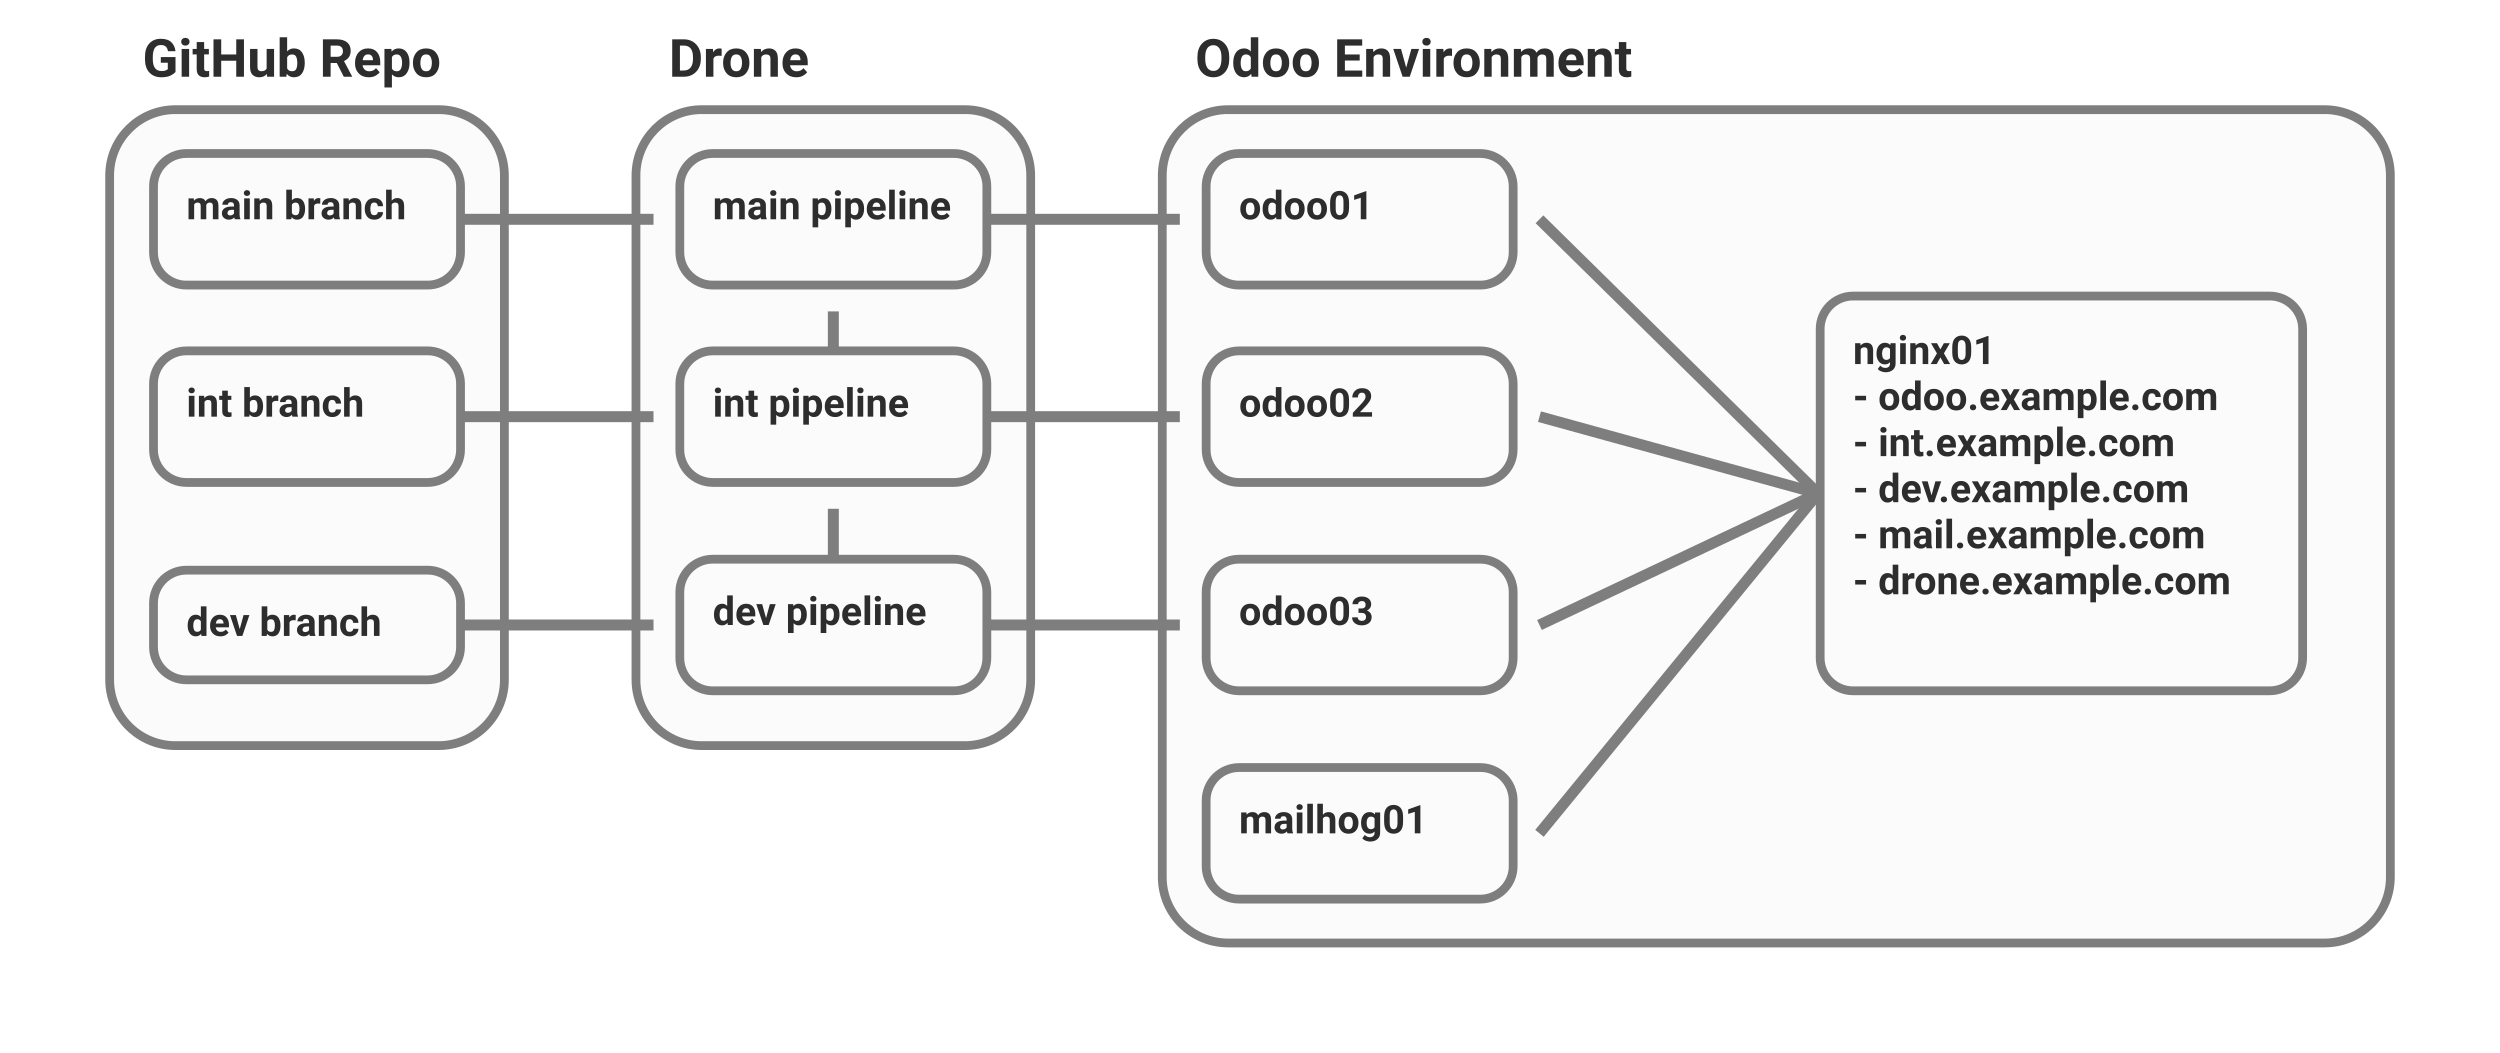
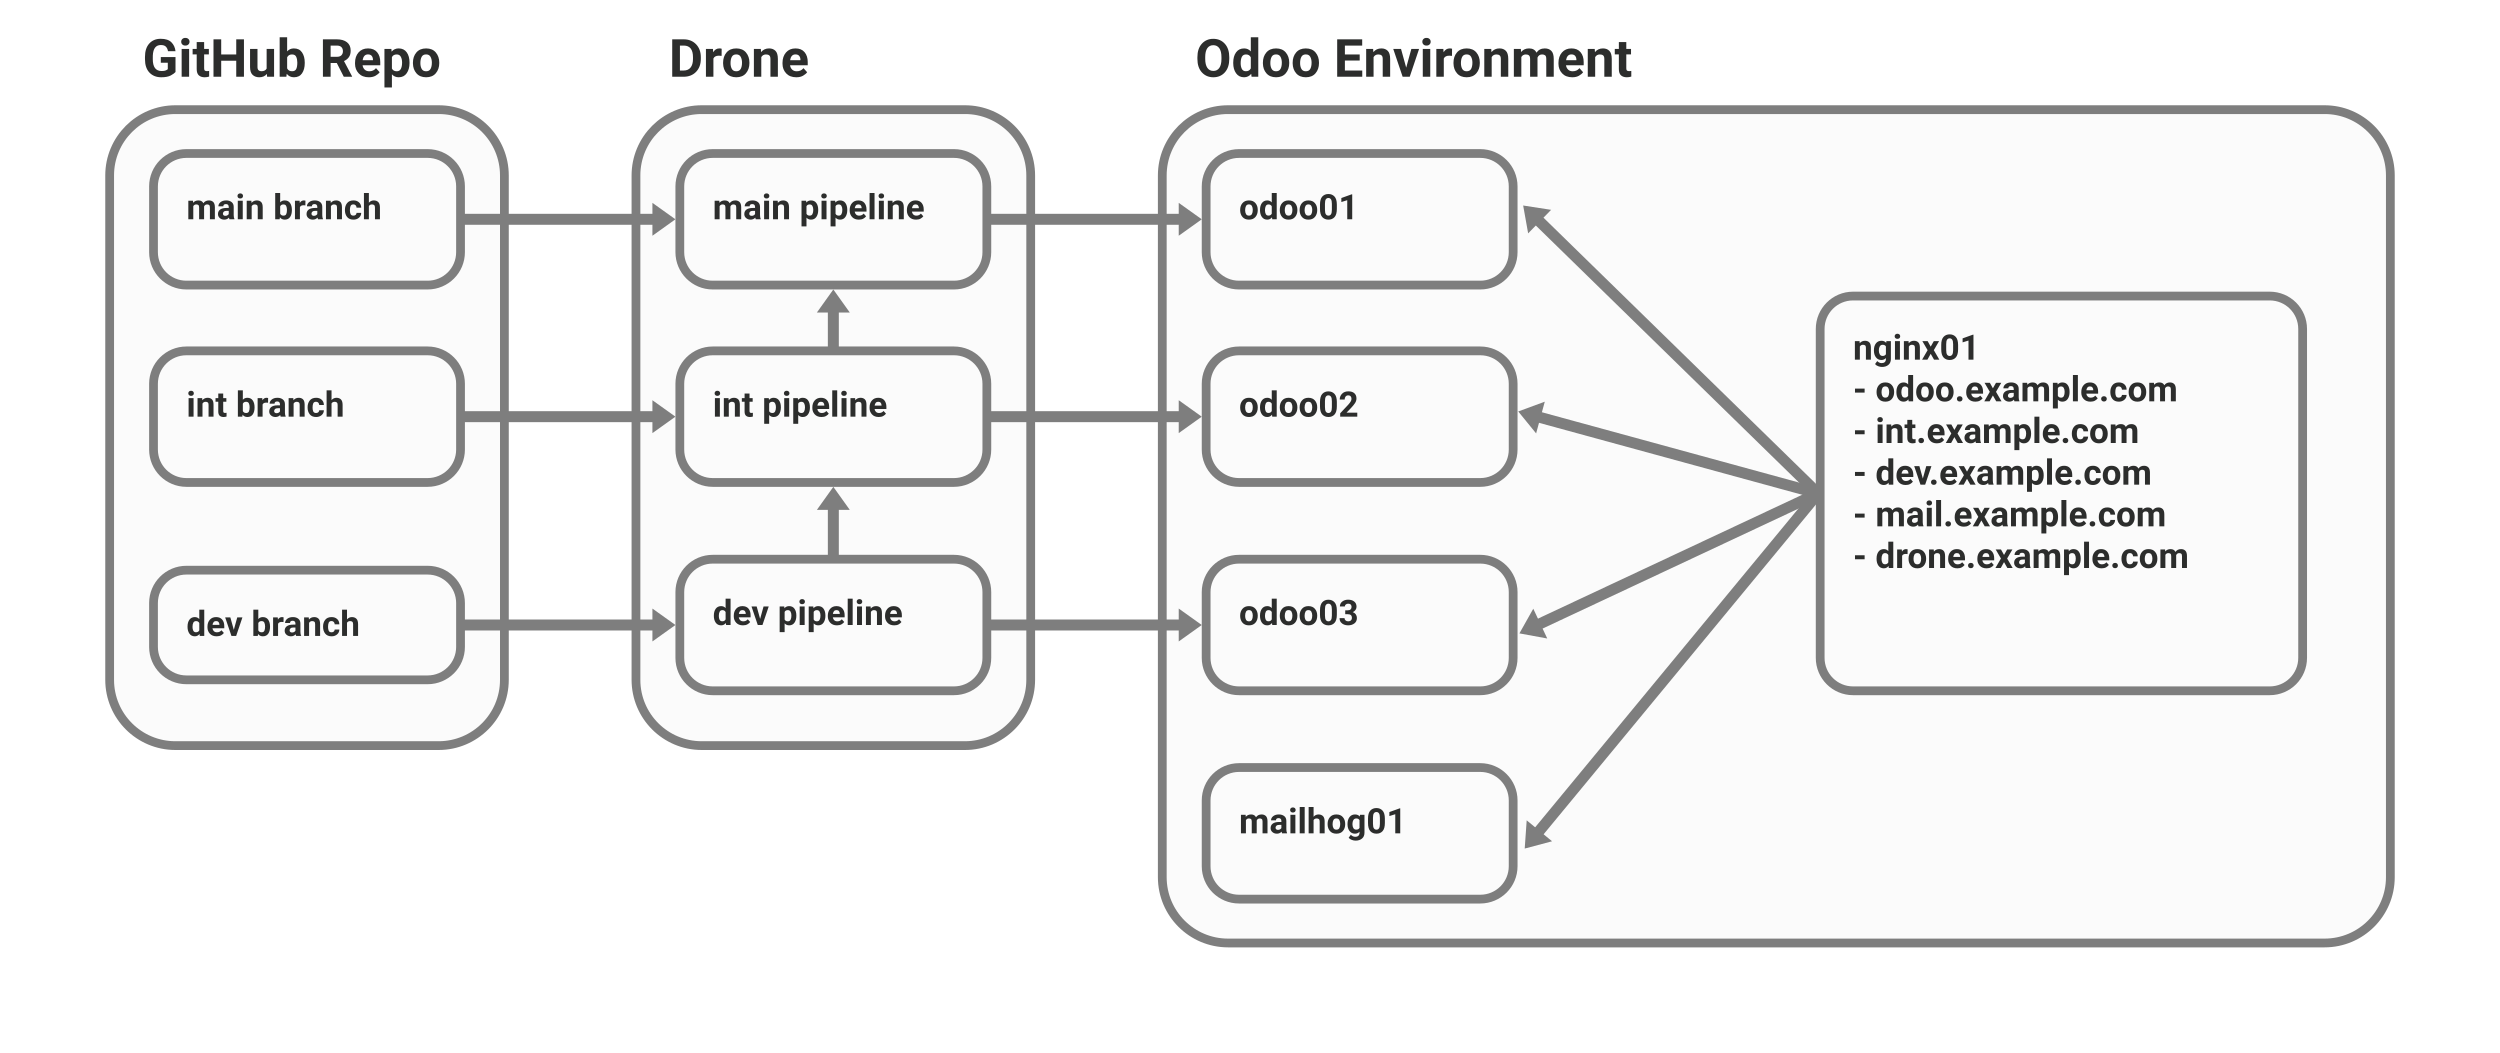
<svg xmlns="http://www.w3.org/2000/svg" viewBox="-470 -330 1140 480">
  <rect x="60" y="-280" width="560" height="380" rx="30" stroke="#7e7e7e" stroke-width="4" fill="#fbfbfb" />
  <text x="75" y="-295" font-family="Roboto, Oxygen, Ubuntu, Cantarell, sans-serif" font-size="24" font-weight="bold" fill="#2c2d2c">Odoo Environment</text>
  <rect x="-180" y="-280" width="180" height="290" rx="30" stroke="#7e7e7e" stroke-width="4" fill="#fbfbfb" />
  <text x="-165" y="-295" font-family="Roboto, Oxygen, Ubuntu, Cantarell, sans-serif" font-size="24" font-weight="bold" fill="#2c2d2c">Drone</text>
  <rect x="-420" y="-280" width="180" height="290" rx="30" stroke="#7e7e7e" stroke-width="4" fill="#fbfbfb" />
  <text x="-405" y="-295" font-family="Roboto, Oxygen, Ubuntu, Cantarell, sans-serif" font-size="24" font-weight="bold" fill="#2c2d2c">GitHub Repo</text>
-   <marker id="triangle-#7e7e7e" viewBox="0 0 10 10" refX="1" refY="5" fill="#7e7e7e" markerUnits="strokeWidth" markerWidth="3" markerHeight="3" orient="auto">
+   <marker id="arrow-end-7ca5bd1efc1a1e49" viewBox="0 0 10 10" refX="1" refY="5" fill="#7e7e7e" markerUnits="strokeWidth" markerWidth="3" markerHeight="3" orient="auto">
    <path d="M 0 0 L 7 5 L 0 10 z" />
  </marker>
-   <line x1="-259" y1="-230" x2="-172" y2="-230" stroke="#7e7e7e" stroke-width="5" marker-end="url(#triangle-#7e7e7e)" />
-   <marker id="triangle-#7e7e7e" viewBox="0 0 10 10" refX="1" refY="5" fill="#7e7e7e" markerUnits="strokeWidth" markerWidth="3" markerHeight="3" orient="auto">
+   <marker id="arrow-start-7ca5bd1efc1a1e49" viewBox="-10 -10 10 10" refX="-1" refY="-5" fill="#7e7e7e" markerUnits="strokeWidth" markerWidth="3" markerHeight="3" orient="auto">
+     <path d="M 0 0 L -7 -5 L -0 -10 z" />
+   </marker>
+   <line x1="-259" y1="-230" x2="-171" y2="-230" stroke="#7e7e7e" stroke-width="5" marker-end="url(#arrow-end-7ca5bd1efc1a1e49)" />
+   <marker id="arrow-end-a1e6383149b0cd66" viewBox="0 0 10 10" refX="1" refY="5" fill="#7e7e7e" markerUnits="strokeWidth" markerWidth="3" markerHeight="3" orient="auto">
    <path d="M 0 0 L 7 5 L 0 10 z" />
  </marker>
-   <line x1="-259" y1="-140" x2="-172" y2="-140" stroke="#7e7e7e" stroke-width="5" marker-end="url(#triangle-#7e7e7e)" />
-   <marker id="triangle-#7e7e7e" viewBox="0 0 10 10" refX="1" refY="5" fill="#7e7e7e" markerUnits="strokeWidth" markerWidth="3" markerHeight="3" orient="auto">
+   <marker id="arrow-start-a1e6383149b0cd66" viewBox="-10 -10 10 10" refX="-1" refY="-5" fill="#7e7e7e" markerUnits="strokeWidth" markerWidth="3" markerHeight="3" orient="auto">
+     <path d="M 0 0 L -7 -5 L -0 -10 z" />
+   </marker>
+   <line x1="-259" y1="-140" x2="-171" y2="-140" stroke="#7e7e7e" stroke-width="5" marker-end="url(#arrow-end-a1e6383149b0cd66)" />
+   <marker id="arrow-end-e1346014f1ed3340" viewBox="0 0 10 10" refX="1" refY="5" fill="#7e7e7e" markerUnits="strokeWidth" markerWidth="3" markerHeight="3" orient="auto">
    <path d="M 0 0 L 7 5 L 0 10 z" />
  </marker>
-   <line x1="-259" y1="-45" x2="-172" y2="-45" stroke="#7e7e7e" stroke-width="5" marker-end="url(#triangle-#7e7e7e)" />
-   <marker id="triangle-#7e7e7e" viewBox="0 0 10 10" refX="1" refY="5" fill="#7e7e7e" markerUnits="strokeWidth" markerWidth="3" markerHeight="3" orient="auto">
+   <marker id="arrow-start-e1346014f1ed3340" viewBox="-10 -10 10 10" refX="-1" refY="-5" fill="#7e7e7e" markerUnits="strokeWidth" markerWidth="3" markerHeight="3" orient="auto">
+     <path d="M 0 0 L -7 -5 L -0 -10 z" />
+   </marker>
+   <line x1="-259" y1="-45" x2="-171" y2="-45" stroke="#7e7e7e" stroke-width="5" marker-end="url(#arrow-end-e1346014f1ed3340)" />
+   <marker id="arrow-end-00c5877677d651af" viewBox="0 0 10 10" refX="1" refY="5" fill="#7e7e7e" markerUnits="strokeWidth" markerWidth="3" markerHeight="3" orient="auto">
    <path d="M 0 0 L 7 5 L 0 10 z" />
  </marker>
-   <line x1="359" y1="-105" x2="232" y2="-230" stroke="#7e7e7e" stroke-width="5" marker-end="url(#triangle-#7e7e7e)" />
-   <marker id="triangle-#7e7e7e" viewBox="0 0 10 10" refX="1" refY="5" fill="#7e7e7e" markerUnits="strokeWidth" markerWidth="3" markerHeight="3" orient="auto">
+   <marker id="arrow-start-00c5877677d651af" viewBox="-10 -10 10 10" refX="-1" refY="-5" fill="#7e7e7e" markerUnits="strokeWidth" markerWidth="3" markerHeight="3" orient="auto">
+     <path d="M 0 0 L -7 -5 L -0 -10 z" />
+   </marker>
+   <line x1="359" y1="-105" x2="231" y2="-230" stroke="#7e7e7e" stroke-width="5" marker-end="url(#arrow-end-00c5877677d651af)" />
+   <marker id="arrow-end-822bc1fa15f70d60" viewBox="0 0 10 10" refX="1" refY="5" fill="#7e7e7e" markerUnits="strokeWidth" markerWidth="3" markerHeight="3" orient="auto">
    <path d="M 0 0 L 7 5 L 0 10 z" />
  </marker>
-   <line x1="359" y1="-105" x2="232" y2="-140" stroke="#7e7e7e" stroke-width="5" marker-end="url(#triangle-#7e7e7e)" />
-   <marker id="triangle-#7e7e7e" viewBox="0 0 10 10" refX="1" refY="5" fill="#7e7e7e" markerUnits="strokeWidth" markerWidth="3" markerHeight="3" orient="auto">
+   <marker id="arrow-start-822bc1fa15f70d60" viewBox="-10 -10 10 10" refX="-1" refY="-5" fill="#7e7e7e" markerUnits="strokeWidth" markerWidth="3" markerHeight="3" orient="auto">
+     <path d="M 0 0 L -7 -5 L -0 -10 z" />
+   </marker>
+   <line x1="359" y1="-105" x2="231" y2="-140" stroke="#7e7e7e" stroke-width="5" marker-end="url(#arrow-end-822bc1fa15f70d60)" />
+   <marker id="arrow-end-987a25c93d7fe1ae" viewBox="0 0 10 10" refX="1" refY="5" fill="#7e7e7e" markerUnits="strokeWidth" markerWidth="3" markerHeight="3" orient="auto">
    <path d="M 0 0 L 7 5 L 0 10 z" />
  </marker>
-   <line x1="359" y1="-105" x2="232" y2="-45" stroke="#7e7e7e" stroke-width="5" marker-end="url(#triangle-#7e7e7e)" />
-   <marker id="triangle-#7e7e7e" viewBox="0 0 10 10" refX="1" refY="5" fill="#7e7e7e" markerUnits="strokeWidth" markerWidth="3" markerHeight="3" orient="auto">
+   <marker id="arrow-start-987a25c93d7fe1ae" viewBox="-10 -10 10 10" refX="-1" refY="-5" fill="#7e7e7e" markerUnits="strokeWidth" markerWidth="3" markerHeight="3" orient="auto">
+     <path d="M 0 0 L -7 -5 L -0 -10 z" />
+   </marker>
+   <line x1="359" y1="-105" x2="231" y2="-45" stroke="#7e7e7e" stroke-width="5" marker-end="url(#arrow-end-987a25c93d7fe1ae)" />
+   <marker id="arrow-end-3bd25001e2127eed" viewBox="0 0 10 10" refX="1" refY="5" fill="#7e7e7e" markerUnits="strokeWidth" markerWidth="3" markerHeight="3" orient="auto">
    <path d="M 0 0 L 7 5 L 0 10 z" />
  </marker>
-   <line x1="359" y1="-105" x2="232" y2="50" stroke="#7e7e7e" stroke-width="5" marker-end="url(#triangle-#7e7e7e)" />
-   <marker id="triangle-#7e7e7e" viewBox="0 0 10 10" refX="1" refY="5" fill="#7e7e7e" markerUnits="strokeWidth" markerWidth="3" markerHeight="3" orient="auto">
+   <marker id="arrow-start-3bd25001e2127eed" viewBox="-10 -10 10 10" refX="-1" refY="-5" fill="#7e7e7e" markerUnits="strokeWidth" markerWidth="3" markerHeight="3" orient="auto">
+     <path d="M 0 0 L -7 -5 L -0 -10 z" />
+   </marker>
+   <line x1="359" y1="-105" x2="231" y2="50" stroke="#7e7e7e" stroke-width="5" marker-end="url(#arrow-end-3bd25001e2127eed)" />
+   <marker id="arrow-end-75b56cfb2252ffa2" viewBox="0 0 10 10" refX="1" refY="5" fill="#7e7e7e" markerUnits="strokeWidth" markerWidth="3" markerHeight="3" orient="auto">
    <path d="M 0 0 L 7 5 L 0 10 z" />
  </marker>
-   <line x1="-90" y1="-76" x2="-90" y2="-98" stroke="#7e7e7e" stroke-width="5" marker-end="url(#triangle-#7e7e7e)" />
-   <marker id="triangle-#7e7e7e" viewBox="0 0 10 10" refX="1" refY="5" fill="#7e7e7e" markerUnits="strokeWidth" markerWidth="3" markerHeight="3" orient="auto">
+   <marker id="arrow-start-75b56cfb2252ffa2" viewBox="-10 -10 10 10" refX="-1" refY="-5" fill="#7e7e7e" markerUnits="strokeWidth" markerWidth="3" markerHeight="3" orient="auto">
+     <path d="M 0 0 L -7 -5 L -0 -10 z" />
+   </marker>
+   <line x1="-90" y1="-76" x2="-90" y2="-99" stroke="#7e7e7e" stroke-width="5" marker-end="url(#arrow-end-75b56cfb2252ffa2)" />
+   <marker id="arrow-end-f68a4e25d9a5ceff" viewBox="0 0 10 10" refX="1" refY="5" fill="#7e7e7e" markerUnits="strokeWidth" markerWidth="3" markerHeight="3" orient="auto">
    <path d="M 0 0 L 7 5 L 0 10 z" />
  </marker>
-   <line x1="-90" y1="-171" x2="-90" y2="-188" stroke="#7e7e7e" stroke-width="5" marker-end="url(#triangle-#7e7e7e)" />
-   <marker id="triangle-#7e7e7e" viewBox="0 0 10 10" refX="1" refY="5" fill="#7e7e7e" markerUnits="strokeWidth" markerWidth="3" markerHeight="3" orient="auto">
+   <marker id="arrow-start-f68a4e25d9a5ceff" viewBox="-10 -10 10 10" refX="-1" refY="-5" fill="#7e7e7e" markerUnits="strokeWidth" markerWidth="3" markerHeight="3" orient="auto">
+     <path d="M 0 0 L -7 -5 L -0 -10 z" />
+   </marker>
+   <line x1="-90" y1="-171" x2="-90" y2="-189" stroke="#7e7e7e" stroke-width="5" marker-end="url(#arrow-end-f68a4e25d9a5ceff)" />
+   <marker id="arrow-end-94e3f8fb4ad01ae1" viewBox="0 0 10 10" refX="1" refY="5" fill="#7e7e7e" markerUnits="strokeWidth" markerWidth="3" markerHeight="3" orient="auto">
    <path d="M 0 0 L 7 5 L 0 10 z" />
  </marker>
-   <line x1="-19" y1="-230" x2="68" y2="-230" stroke="#7e7e7e" stroke-width="5" marker-end="url(#triangle-#7e7e7e)" />
-   <marker id="triangle-#7e7e7e" viewBox="0 0 10 10" refX="1" refY="5" fill="#7e7e7e" markerUnits="strokeWidth" markerWidth="3" markerHeight="3" orient="auto">
+   <marker id="arrow-start-94e3f8fb4ad01ae1" viewBox="-10 -10 10 10" refX="-1" refY="-5" fill="#7e7e7e" markerUnits="strokeWidth" markerWidth="3" markerHeight="3" orient="auto">
+     <path d="M 0 0 L -7 -5 L -0 -10 z" />
+   </marker>
+   <line x1="-19" y1="-230" x2="69" y2="-230" stroke="#7e7e7e" stroke-width="5" marker-end="url(#arrow-end-94e3f8fb4ad01ae1)" />
+   <marker id="arrow-end-71e8e9832981551e" viewBox="0 0 10 10" refX="1" refY="5" fill="#7e7e7e" markerUnits="strokeWidth" markerWidth="3" markerHeight="3" orient="auto">
    <path d="M 0 0 L 7 5 L 0 10 z" />
  </marker>
-   <line x1="-19" y1="-140" x2="68" y2="-140" stroke="#7e7e7e" stroke-width="5" marker-end="url(#triangle-#7e7e7e)" />
-   <marker id="triangle-#7e7e7e" viewBox="0 0 10 10" refX="1" refY="5" fill="#7e7e7e" markerUnits="strokeWidth" markerWidth="3" markerHeight="3" orient="auto">
+   <marker id="arrow-start-71e8e9832981551e" viewBox="-10 -10 10 10" refX="-1" refY="-5" fill="#7e7e7e" markerUnits="strokeWidth" markerWidth="3" markerHeight="3" orient="auto">
+     <path d="M 0 0 L -7 -5 L -0 -10 z" />
+   </marker>
+   <line x1="-19" y1="-140" x2="69" y2="-140" stroke="#7e7e7e" stroke-width="5" marker-end="url(#arrow-end-71e8e9832981551e)" />
+   <marker id="arrow-end-e02dffeb998d3136" viewBox="0 0 10 10" refX="1" refY="5" fill="#7e7e7e" markerUnits="strokeWidth" markerWidth="3" markerHeight="3" orient="auto">
    <path d="M 0 0 L 7 5 L 0 10 z" />
  </marker>
-   <line x1="-19" y1="-45" x2="68" y2="-45" stroke="#7e7e7e" stroke-width="5" marker-end="url(#triangle-#7e7e7e)" />
+   <marker id="arrow-start-e02dffeb998d3136" viewBox="-10 -10 10 10" refX="-1" refY="-5" fill="#7e7e7e" markerUnits="strokeWidth" markerWidth="3" markerHeight="3" orient="auto">
+     <path d="M 0 0 L -7 -5 L -0 -10 z" />
+   </marker>
+   <line x1="-19" y1="-45" x2="69" y2="-45" stroke="#7e7e7e" stroke-width="5" marker-end="url(#arrow-end-e02dffeb998d3136)" />
  <rect x="80" y="-260" width="140" height="60" rx="15" stroke="#7e7e7e" stroke-width="4" fill="none" />
-   <text x="95" y="-230" font-family="Roboto, Oxygen, Ubuntu, Cantarell, sans-serif" font-size="18" font-weight="bold" fill="#2c2d2c">odoo01</text>
+   <text x="95" y="-230" font-family="Roboto, Oxygen, Ubuntu, Cantarell, sans-serif" font-size="16" font-weight="bold" fill="#2c2d2c">odoo01</text>
  <rect x="-160" y="-260" width="140" height="60" rx="15" stroke="#7e7e7e" stroke-width="4" fill="none" />
-   <text x="-145" y="-230" font-family="Roboto, Oxygen, Ubuntu, Cantarell, sans-serif" font-size="18" font-weight="bold" fill="#2c2d2c">main pipeline</text>
+   <text x="-145" y="-230" font-family="Roboto, Oxygen, Ubuntu, Cantarell, sans-serif" font-size="16" font-weight="bold" fill="#2c2d2c">main pipeline</text>
  <rect x="-400" y="-260" width="140" height="60" rx="15" stroke="#7e7e7e" stroke-width="4" fill="none" />
-   <text x="-385" y="-230" font-family="Roboto, Oxygen, Ubuntu, Cantarell, sans-serif" font-size="18" font-weight="bold" fill="#2c2d2c">main branch</text>
+   <text x="-385" y="-230" font-family="Roboto, Oxygen, Ubuntu, Cantarell, sans-serif" font-size="16" font-weight="bold" fill="#2c2d2c">main branch</text>
  <rect x="-400" y="-170" width="140" height="60" rx="15" stroke="#7e7e7e" stroke-width="4" fill="none" />
-   <text x="-385" y="-140" font-family="Roboto, Oxygen, Ubuntu, Cantarell, sans-serif" font-size="18" font-weight="bold" fill="#2c2d2c">int branch</text>
+   <text x="-385" y="-140" font-family="Roboto, Oxygen, Ubuntu, Cantarell, sans-serif" font-size="16" font-weight="bold" fill="#2c2d2c">int branch</text>
  <rect x="-400" y="-70" width="140" height="50" rx="15" stroke="#7e7e7e" stroke-width="4" fill="none" />
-   <text x="-385" y="-40" font-family="Roboto, Oxygen, Ubuntu, Cantarell, sans-serif" font-size="18" font-weight="bold" fill="#2c2d2c">dev branch</text>
+   <text x="-385" y="-40" font-family="Roboto, Oxygen, Ubuntu, Cantarell, sans-serif" font-size="16" font-weight="bold" fill="#2c2d2c">dev branch</text>
  <rect x="-160" y="-75" width="140" height="60" rx="15" stroke="#7e7e7e" stroke-width="4" fill="none" />
-   <text x="-145" y="-45" font-family="Roboto, Oxygen, Ubuntu, Cantarell, sans-serif" font-size="18" font-weight="bold" fill="#2c2d2c">dev pipeline</text>
+   <text x="-145" y="-45" font-family="Roboto, Oxygen, Ubuntu, Cantarell, sans-serif" font-size="16" font-weight="bold" fill="#2c2d2c">dev pipeline</text>
  <rect x="-160" y="-170" width="140" height="60" rx="15" stroke="#7e7e7e" stroke-width="4" fill="none" />
-   <text x="-145" y="-140" font-family="Roboto, Oxygen, Ubuntu, Cantarell, sans-serif" font-size="18" font-weight="bold" fill="#2c2d2c">int pipeline</text>
+   <text x="-145" y="-140" font-family="Roboto, Oxygen, Ubuntu, Cantarell, sans-serif" font-size="16" font-weight="bold" fill="#2c2d2c">int pipeline</text>
  <rect x="80" y="20" width="140" height="60" rx="15" stroke="#7e7e7e" stroke-width="4" fill="none" />
-   <text x="95" y="50" font-family="Roboto, Oxygen, Ubuntu, Cantarell, sans-serif" font-size="18" font-weight="bold" fill="#2c2d2c">mailhog01</text>
+   <text x="95" y="50" font-family="Roboto, Oxygen, Ubuntu, Cantarell, sans-serif" font-size="16" font-weight="bold" fill="#2c2d2c">mailhog01</text>
  <rect x="80" y="-75" width="140" height="60" rx="15" stroke="#7e7e7e" stroke-width="4" fill="none" />
-   <text x="95" y="-45" font-family="Roboto, Oxygen, Ubuntu, Cantarell, sans-serif" font-size="18" font-weight="bold" fill="#2c2d2c">odoo03</text>
+   <text x="95" y="-45" font-family="Roboto, Oxygen, Ubuntu, Cantarell, sans-serif" font-size="16" font-weight="bold" fill="#2c2d2c">odoo03</text>
  <rect x="80" y="-170" width="140" height="60" rx="15" stroke="#7e7e7e" stroke-width="4" fill="none" />
-   <text x="95" y="-140" font-family="Roboto, Oxygen, Ubuntu, Cantarell, sans-serif" font-size="18" font-weight="bold" fill="#2c2d2c">odoo02</text>
+   <text x="95" y="-140" font-family="Roboto, Oxygen, Ubuntu, Cantarell, sans-serif" font-size="16" font-weight="bold" fill="#2c2d2c">odoo02</text>
  <rect x="360" y="-195" width="220" height="180" rx="15" stroke="#7e7e7e" stroke-width="4" fill="none" />
-   <text x="375" y="-185" font-family="Roboto, Oxygen, Ubuntu, Cantarell, sans-serif" font-size="18" font-weight="bold" fill="#2c2d2c">
-     <tspan x="375" dy="21">nginx01</tspan>
-     <tspan x="375" dy="21">- odoo.example.com</tspan>
-     <tspan x="375" dy="21">- int.example.com</tspan>
-     <tspan x="375" dy="21">- dev.example.com</tspan>
-     <tspan x="375" dy="21">- mail.example.com</tspan>
-     <tspan x="375" dy="21">- drone.example.com</tspan>
+   <text x="375" y="-185" font-family="Roboto, Oxygen, Ubuntu, Cantarell, sans-serif" font-size="16" font-weight="bold" fill="#2c2d2c">
+     <tspan x="375" dy="19">nginx01</tspan>
+     <tspan x="375" dy="19">- odoo.example.com</tspan>
+     <tspan x="375" dy="19">- int.example.com</tspan>
+     <tspan x="375" dy="19">- dev.example.com</tspan>
+     <tspan x="375" dy="19">- mail.example.com</tspan>
+     <tspan x="375" dy="19">- drone.example.com</tspan>
  </text>
</svg>
